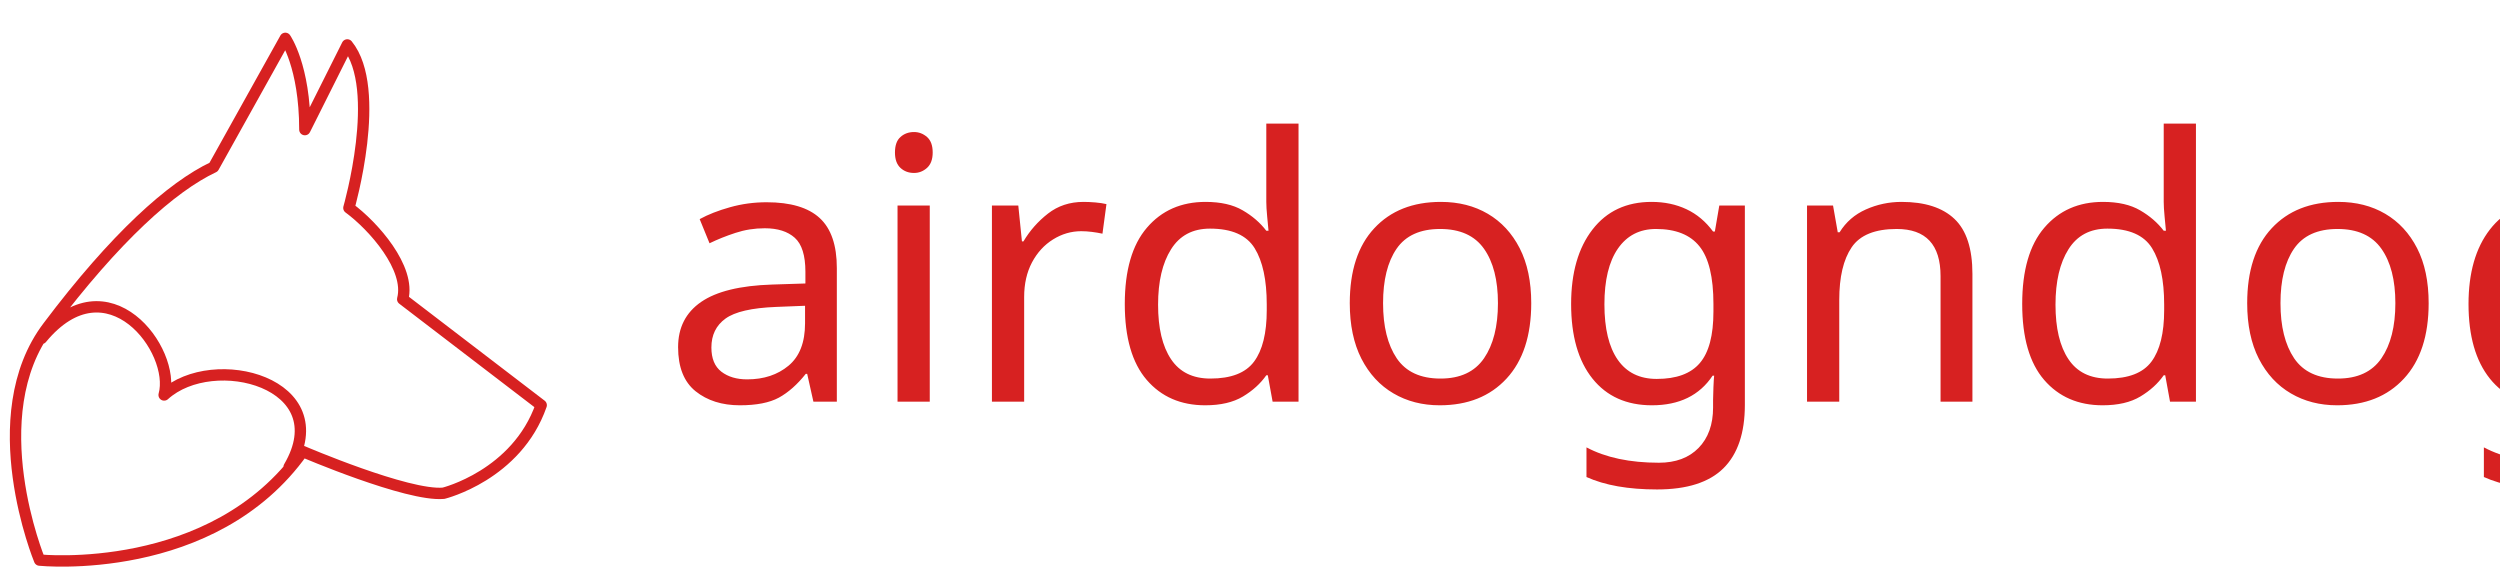
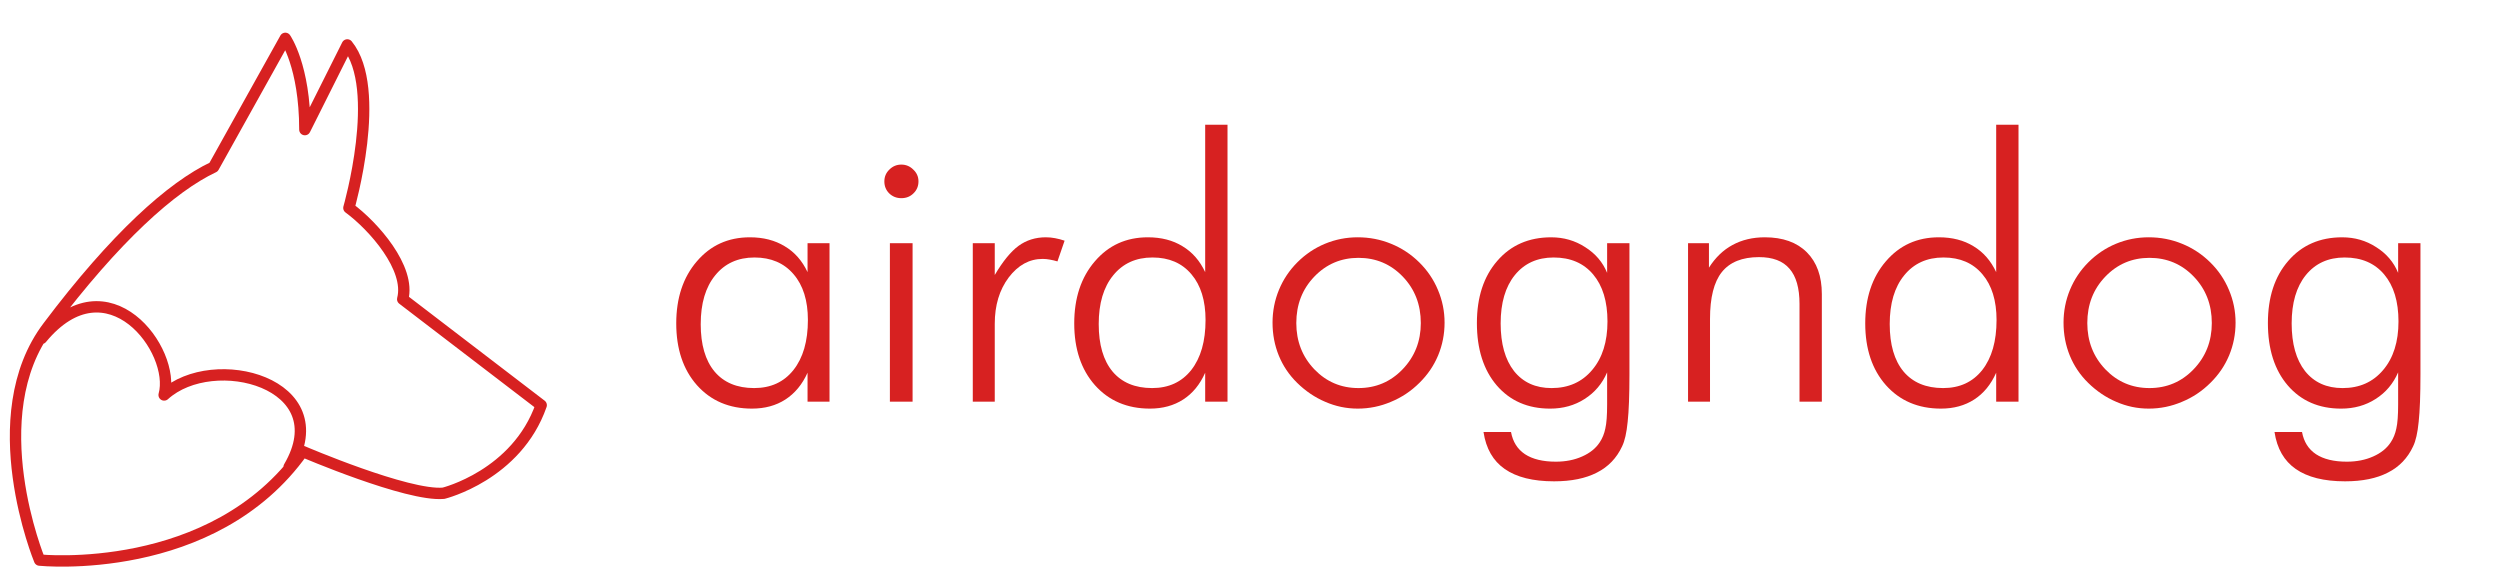
<svg xmlns="http://www.w3.org/2000/svg" width="440" height="100" id="svg2" version="1.1">
  <defs id="defs4" />
  <g id="layer1" transform="translate(-41.14285,-311.505)">
    <path id="path3946" style="fill:none;stroke:#d72121;stroke-width:2;stroke-linecap:round;stroke-linejoin:round;stroke-miterlimit:4;stroke-opacity:1;stroke-dasharray:none" d="m 48.105,410.082 c 0,0 30.524,3.14 46.312,-19.119 0,0 18.475,7.928 24.788,7.354 0,0 12.883,-3.161 17.188,-15.5 l -24.375,-18.656 c 1.435,-5.452 -5.165,-12.906 -9.469,-16.062 0,0 6.032,-20.94 -0.281,-28.688 l -7.469,14.906 c 0,-11.191 -3.438,-16.062 -3.438,-16.062 l -12.625,22.656 c -7.385,3.486 -17.285,12.348 -29.107,28.052 -11.997,15.786 -1.524,41.118 -1.524,41.118 z m 0.354,-39.02 c 11.622,-14.083 23.743,2.125 21.571,9.959 8.668,-7.887 30.678,-2.128 21.993,12.681" />
-     <text xml:space="preserve" style="font-size:64.389px;font-style:normal;font-variant:normal;font-weight:normal;font-stretch:normal;text-align:start;line-height:125%;letter-spacing:0px;word-spacing:0px;writing-mode:lr;text-anchor:start;fill:#d72121;fill-opacity:1;stroke:none;font-family:Futura Lt BT;-inkscape-font-specification:Futura Lt BT;stroke-opacity:1;stroke-linejoin:round;stroke-linecap:round;stroke-width:1;stroke-miterlimit:4;stroke-dasharray:none" x="157.521" y="382.194" id="text3775">
-       <tspan id="tspan3777" x="157.521" y="382.194">airdogndog</tspan>
-     </text>
+     <g style="font-size:64.389px;font-style:normal;font-variant:normal;font-weight:normal;font-stretch:normal;text-align:start;line-height:125%;letter-spacing:0px;word-spacing:0px;writing-mode:lr-tb;text-anchor:start;fill:#d72121;fill-opacity:1;stroke:none;font-family:Futura Lt BT;-inkscape-font-specification:Futura Lt BT" id="text3775">
+       <path d="m 164.469,368.549 c -1e-5,3.605 0.807,6.382 2.421,8.332 1.635,1.949 3.961,2.924 6.98,2.924 2.934,0 5.24,-1.058 6.917,-3.175 1.698,-2.138 2.547,-5.072 2.547,-8.803 -3e-5,-3.416 -0.838,-6.099 -2.515,-8.049 -1.677,-1.97 -3.972,-2.955 -6.885,-2.955 -2.913,3e-5 -5.219,1.048 -6.917,3.144 -1.698,2.075 -2.547,4.936 -2.547,8.583 m 18.801,13.645 0,-5.093 c -0.922,2.054 -2.222,3.626 -3.899,4.716 -1.656,1.069 -3.616,1.603 -5.879,1.603 -4.003,0 -7.231,-1.373 -9.684,-4.119 -2.431,-2.746 -3.647,-6.372 -3.647,-10.878 0,-4.464 1.205,-8.101 3.616,-10.91 2.41,-2.83 5.523,-4.244 9.338,-4.244 2.368,2e-5 4.412,0.524 6.131,1.572 1.74,1.027 3.081,2.547 4.024,4.559 l 0,-5.093 3.867,0 0,27.887 -3.867,0" style="" id="path3127" />
+       <path d="m 196.79,343.428 c 0,-0.817 0.293,-1.509 0.88,-2.075 0.587,-0.587 1.289,-0.88 2.106,-0.88 0.817,4e-5 1.52,0.293 2.106,0.88 0.608,0.566 0.912,1.258 0.912,2.075 -1e-5,0.838 -0.293,1.541 -0.88,2.106 -0.566,0.566 -1.279,0.849 -2.138,0.849 -0.838,4e-5 -1.551,-0.283 -2.138,-0.849 -0.566,-0.566 -0.849,-1.268 -0.849,-2.106 m 0.975,38.766 0,-27.887 3.993,0 0,27.887 -3.993,0" style="" id="path3129" />
+       <path d="m 216.22,359.903 c 1.425,-2.41 2.819,-4.119 4.182,-5.125 1.383,-1.006 2.987,-1.509 4.81,-1.509 0.545,2e-5 1.09,0.052 1.635,0.157 0.566,0.105 1.121,0.252 1.666,0.44 l -1.258,3.647 c -0.419,-0.126 -0.859,-0.231 -1.32,-0.314 -0.44,-0.084 -0.87,-0.126 -1.289,-0.126 -2.327,3e-5 -4.318,1.09 -5.974,3.27 -1.635,2.18 -2.452,4.894 -2.452,8.143 l 0,13.708 -3.867,0 0,-27.887 3.867,0 0,5.596" style="" id="path3131" />
+       <path d="m 234.518,368.549 c 0,3.605 0.807,6.382 2.421,8.332 1.635,1.949 3.961,2.924 6.98,2.924 2.913,0 5.209,-1.058 6.885,-3.175 1.677,-2.138 2.515,-5.072 2.515,-8.803 -3e-5,-3.416 -0.828,-6.099 -2.484,-8.049 -1.656,-1.97 -3.941,-2.955 -6.854,-2.955 -2.913,3e-5 -5.219,1.048 -6.917,3.144 -1.698,2.075 -2.547,4.936 -2.547,8.583 m 18.738,13.645 0,-5.093 c -0.922,2.075 -2.211,3.647 -3.867,4.716 -1.656,1.069 -3.605,1.603 -5.848,1.603 -4.003,0 -7.231,-1.373 -9.684,-4.119 -2.431,-2.746 -3.647,-6.372 -3.647,-10.878 0,-4.464 1.205,-8.101 3.616,-10.91 2.41,-2.83 5.523,-4.244 9.338,-4.244 2.368,2e-5 4.402,0.524 6.099,1.572 1.719,1.027 3.05,2.547 3.993,4.559 l 0,-25.938 3.93,0 0,48.732 -3.93,0" style="" id="path3133" />
+       <path d="m 280.232,379.805 c 3.06,0 5.649,-1.1 7.766,-3.301 2.138,-2.222 3.207,-4.936 3.207,-8.143 -2e-5,-3.249 -1.059,-5.974 -3.175,-8.174 -2.117,-2.201 -4.716,-3.301 -7.797,-3.301 -3.06,3e-5 -5.649,1.1 -7.766,3.301 -2.117,2.201 -3.175,4.926 -3.175,8.174 0,3.207 1.058,5.921 3.175,8.143 2.117,2.201 4.706,3.301 7.766,3.301 m -0.126,3.616 c -1.991,0 -3.899,-0.398 -5.722,-1.195 -1.824,-0.776 -3.479,-1.897 -4.968,-3.364 -1.404,-1.383 -2.473,-2.976 -3.207,-4.779 -0.734,-1.803 -1.1,-3.731 -1.1,-5.785 0,-2.033 0.377,-3.961 1.132,-5.785 0.755,-1.824 1.834,-3.437 3.238,-4.842 1.425,-1.425 3.05,-2.515 4.873,-3.27 1.824,-0.755 3.741,-1.132 5.754,-1.132 2.054,2e-5 4.003,0.377 5.848,1.132 1.865,0.755 3.521,1.845 4.968,3.27 1.446,1.425 2.547,3.05 3.301,4.873 0.775,1.824 1.163,3.741 1.163,5.754 -3e-5,2.012 -0.377,3.93 -1.132,5.754 -0.755,1.803 -1.845,3.406 -3.27,4.81 -1.467,1.467 -3.144,2.589 -5.03,3.364 -1.865,0.796 -3.815,1.195 -5.848,1.195" style="" id="path3135" />
+       <path d="m 327.926,354.307 0,23.046 c -3e-5,3.668 -0.105,6.466 -0.314,8.395 -0.189,1.928 -0.514,3.364 -0.975,4.307 -0.964,2.075 -2.442,3.616 -4.433,4.622 -1.991,1.027 -4.506,1.541 -7.546,1.541 -3.71,-1e-5 -6.602,-0.723 -8.677,-2.169 -2.054,-1.425 -3.301,-3.595 -3.741,-6.508 l 4.842,0 c 0.314,1.719 1.132,3.018 2.452,3.899 1.341,0.88 3.154,1.32 5.439,1.32 1.719,-2e-5 3.259,-0.304 4.622,-0.912 1.383,-0.608 2.421,-1.446 3.113,-2.515 0.461,-0.692 0.786,-1.499 0.975,-2.421 0.21,-0.901 0.314,-2.306 0.314,-4.213 l 0,-1.478 0,-4.182 c -0.859,1.991 -2.18,3.553 -3.961,4.685 -1.761,1.132 -3.783,1.698 -6.068,1.698 -3.92,0 -7.053,-1.362 -9.401,-4.087 -2.327,-2.725 -3.49,-6.382 -3.49,-10.973 0,-4.548 1.195,-8.195 3.584,-10.941 2.389,-2.767 5.554,-4.15 9.495,-4.15 2.201,2e-5 4.192,0.576 5.974,1.729 1.803,1.132 3.092,2.641 3.867,4.527 l 0,-5.219 3.93,0 m -13.331,2.515 c -2.893,3e-5 -5.177,1.038 -6.854,3.113 -1.656,2.054 -2.484,4.884 -2.484,8.489 -10e-6,3.584 0.786,6.382 2.358,8.395 1.593,1.991 3.794,2.987 6.602,2.987 2.976,0 5.355,-1.058 7.137,-3.175 1.803,-2.117 2.704,-4.968 2.704,-8.552 -2e-5,-3.521 -0.838,-6.278 -2.515,-8.269 -1.677,-1.991 -3.993,-2.987 -6.948,-2.987" style="" id="path3137" />
+       <path d="m 338.239,382.194 0,-27.887 3.678,0 0,4.307 c 1.132,-1.782 2.515,-3.113 4.15,-3.993 1.656,-0.901 3.553,-1.352 5.691,-1.352 3.165,2e-5 5.628,0.88 7.388,2.641 1.761,1.761 2.641,4.213 2.641,7.357 l 0,18.927 -3.93,0 0,-17.198 c -2e-5,-2.788 -0.587,-4.852 -1.761,-6.194 -1.153,-1.362 -2.945,-2.044 -5.376,-2.044 -2.955,3e-5 -5.135,0.88 -6.54,2.641 -1.383,1.74 -2.075,4.485 -2.075,8.237 l 0,14.557 -3.867,0" style="" id="path3139" />
+       <path d="m 373.734,368.549 c -10e-6,3.605 0.807,6.382 2.421,8.332 1.635,1.949 3.961,2.924 6.98,2.924 2.913,0 5.209,-1.058 6.885,-3.175 1.677,-2.138 2.515,-5.072 2.515,-8.803 -2e-5,-3.416 -0.828,-6.099 -2.484,-8.049 -1.656,-1.97 -3.941,-2.955 -6.854,-2.955 -2.913,3e-5 -5.219,1.048 -6.917,3.144 -1.698,2.075 -2.547,4.936 -2.547,8.583 m 18.738,13.645 0,-5.093 c -0.922,2.075 -2.211,3.647 -3.867,4.716 -1.656,1.069 -3.605,1.603 -5.848,1.603 -4.003,0 -7.231,-1.373 -9.684,-4.119 -2.431,-2.746 -3.647,-6.372 -3.647,-10.878 0,-4.464 1.205,-8.101 3.616,-10.91 2.41,-2.83 5.523,-4.244 9.338,-4.244 2.368,2e-5 4.402,0.524 6.099,1.572 1.719,1.027 3.05,2.547 3.993,4.559 l 0,-25.938 3.93,0 0,48.732 -3.93,0" style="" id="path3141" />
+       <path d="m 419.448,379.805 c 3.06,0 5.649,-1.1 7.766,-3.301 2.138,-2.222 3.207,-4.936 3.207,-8.143 -3e-5,-3.249 -1.059,-5.974 -3.175,-8.174 -2.117,-2.201 -4.716,-3.301 -7.797,-3.301 -3.06,3e-5 -5.649,1.1 -7.766,3.301 -2.117,2.201 -3.175,4.926 -3.175,8.174 0,3.207 1.058,5.921 3.175,8.143 2.117,2.201 4.706,3.301 7.766,3.301 m -0.126,3.616 c -1.991,0 -3.899,-0.398 -5.722,-1.195 -1.824,-0.776 -3.479,-1.897 -4.968,-3.364 -1.404,-1.383 -2.473,-2.976 -3.207,-4.779 -0.734,-1.803 -1.1,-3.731 -1.1,-5.785 0,-2.033 0.377,-3.961 1.132,-5.785 0.755,-1.824 1.834,-3.437 3.238,-4.842 1.425,-1.425 3.05,-2.515 4.873,-3.27 1.824,-0.755 3.741,-1.132 5.754,-1.132 2.054,2e-5 4.003,0.377 5.848,1.132 1.865,0.755 3.521,1.845 4.968,3.27 1.446,1.425 2.547,3.05 3.301,4.873 0.775,1.824 1.163,3.741 1.163,5.754 -3e-5,2.012 -0.377,3.93 -1.132,5.754 -0.755,1.803 -1.845,3.406 -3.27,4.81 -1.467,1.467 -3.144,2.589 -5.03,3.364 -1.865,0.796 -3.815,1.195 -5.848,1.195" style="" id="path3143" />
+       <path d="m 467.143,354.307 0,23.046 c -3e-5,3.668 -0.105,6.466 -0.314,8.395 -0.189,1.928 -0.514,3.364 -0.975,4.307 -0.964,2.075 -2.442,3.616 -4.433,4.622 -1.991,1.027 -4.506,1.541 -7.546,1.541 -3.71,-1e-5 -6.602,-0.723 -8.677,-2.169 -2.054,-1.425 -3.301,-3.595 -3.741,-6.508 l 4.842,0 c 0.314,1.719 1.132,3.018 2.452,3.899 1.341,0.88 3.154,1.32 5.439,1.32 1.719,-2e-5 3.259,-0.304 4.622,-0.912 1.383,-0.608 2.421,-1.446 3.113,-2.515 0.461,-0.692 0.786,-1.499 0.975,-2.421 0.21,-0.901 0.314,-2.306 0.314,-4.213 l 0,-1.478 0,-4.182 c -0.859,1.991 -2.18,3.553 -3.961,4.685 -1.761,1.132 -3.783,1.698 -6.068,1.698 -3.92,0 -7.053,-1.362 -9.401,-4.087 -2.327,-2.725 -3.49,-6.382 -3.49,-10.973 0,-4.548 1.195,-8.195 3.584,-10.941 2.389,-2.767 5.554,-4.15 9.495,-4.15 2.201,2e-5 4.192,0.576 5.974,1.729 1.803,1.132 3.092,2.641 3.867,4.527 l 0,-5.219 3.93,0 m -13.331,2.515 c -2.893,3e-5 -5.177,1.038 -6.854,3.113 -1.656,2.054 -2.484,4.884 -2.484,8.489 -10e-6,3.584 0.786,6.382 2.358,8.395 1.593,1.991 3.794,2.987 6.602,2.987 2.976,0 5.355,-1.058 7.137,-3.175 1.803,-2.117 2.704,-4.968 2.704,-8.552 -2e-5,-3.521 -0.838,-6.278 -2.515,-8.269 -1.677,-1.991 -3.993,-2.987 -6.948,-2.987" style="" id="path3145" />
+     </g>
  </g>
</svg>
